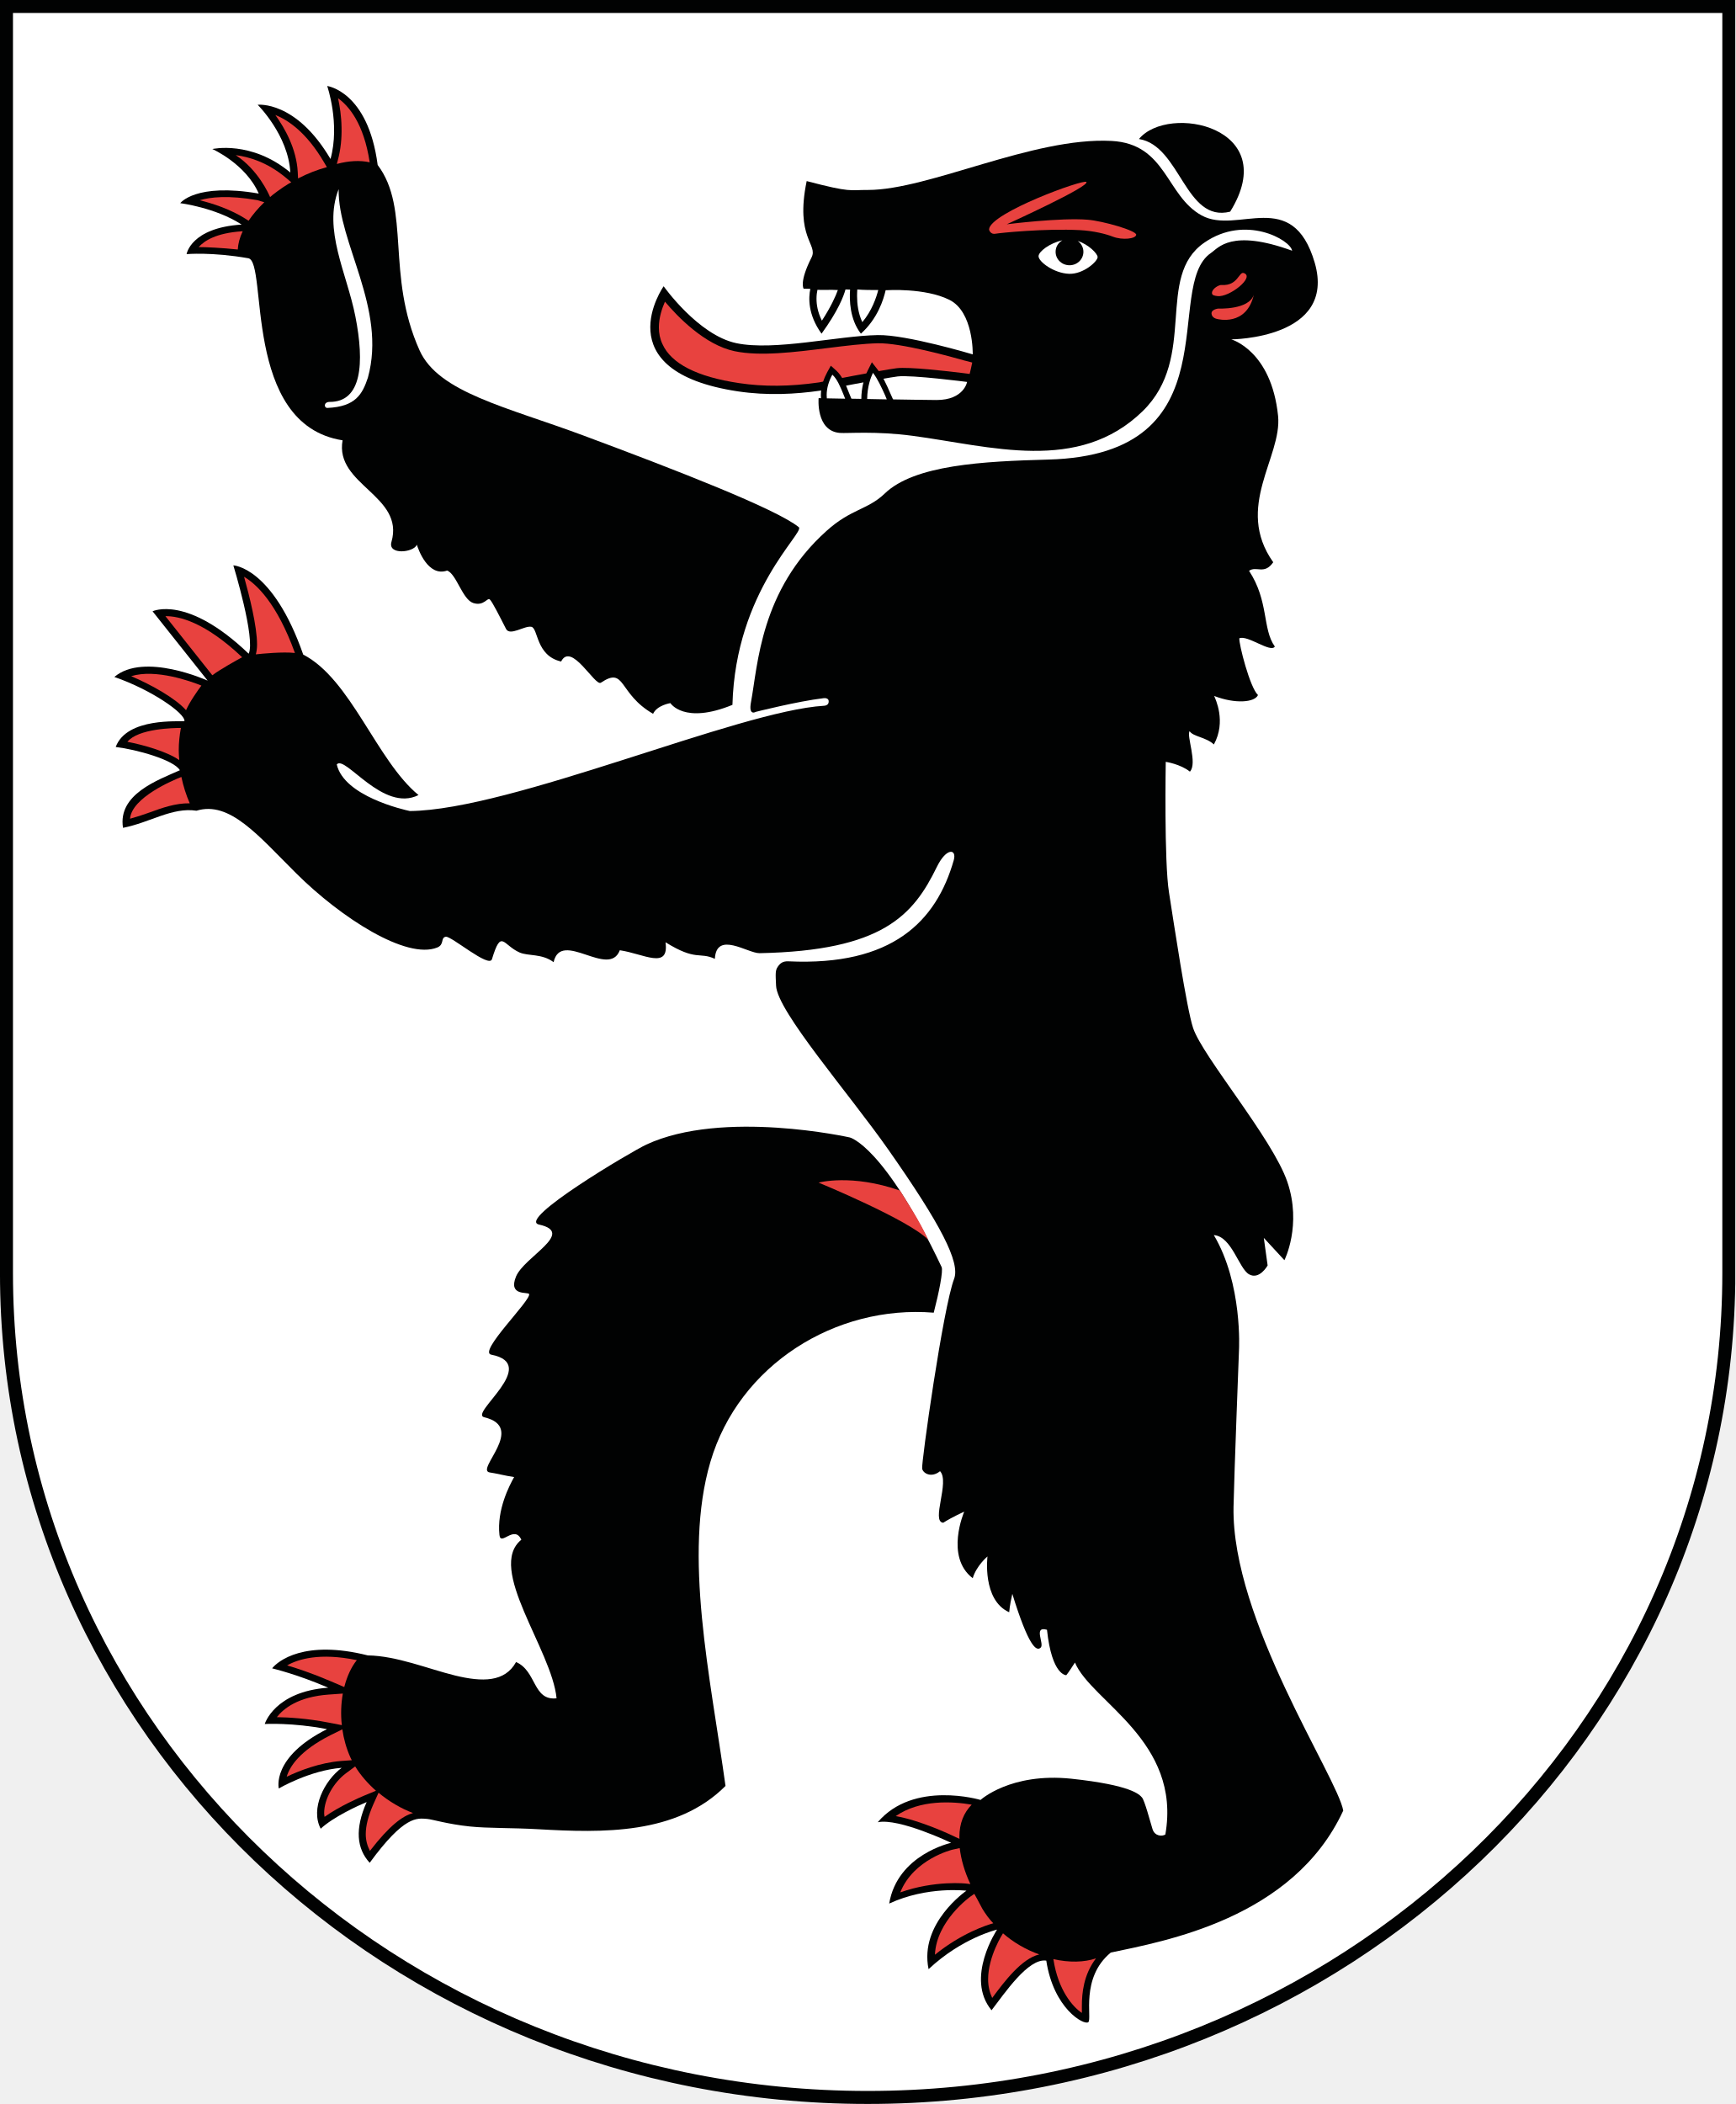
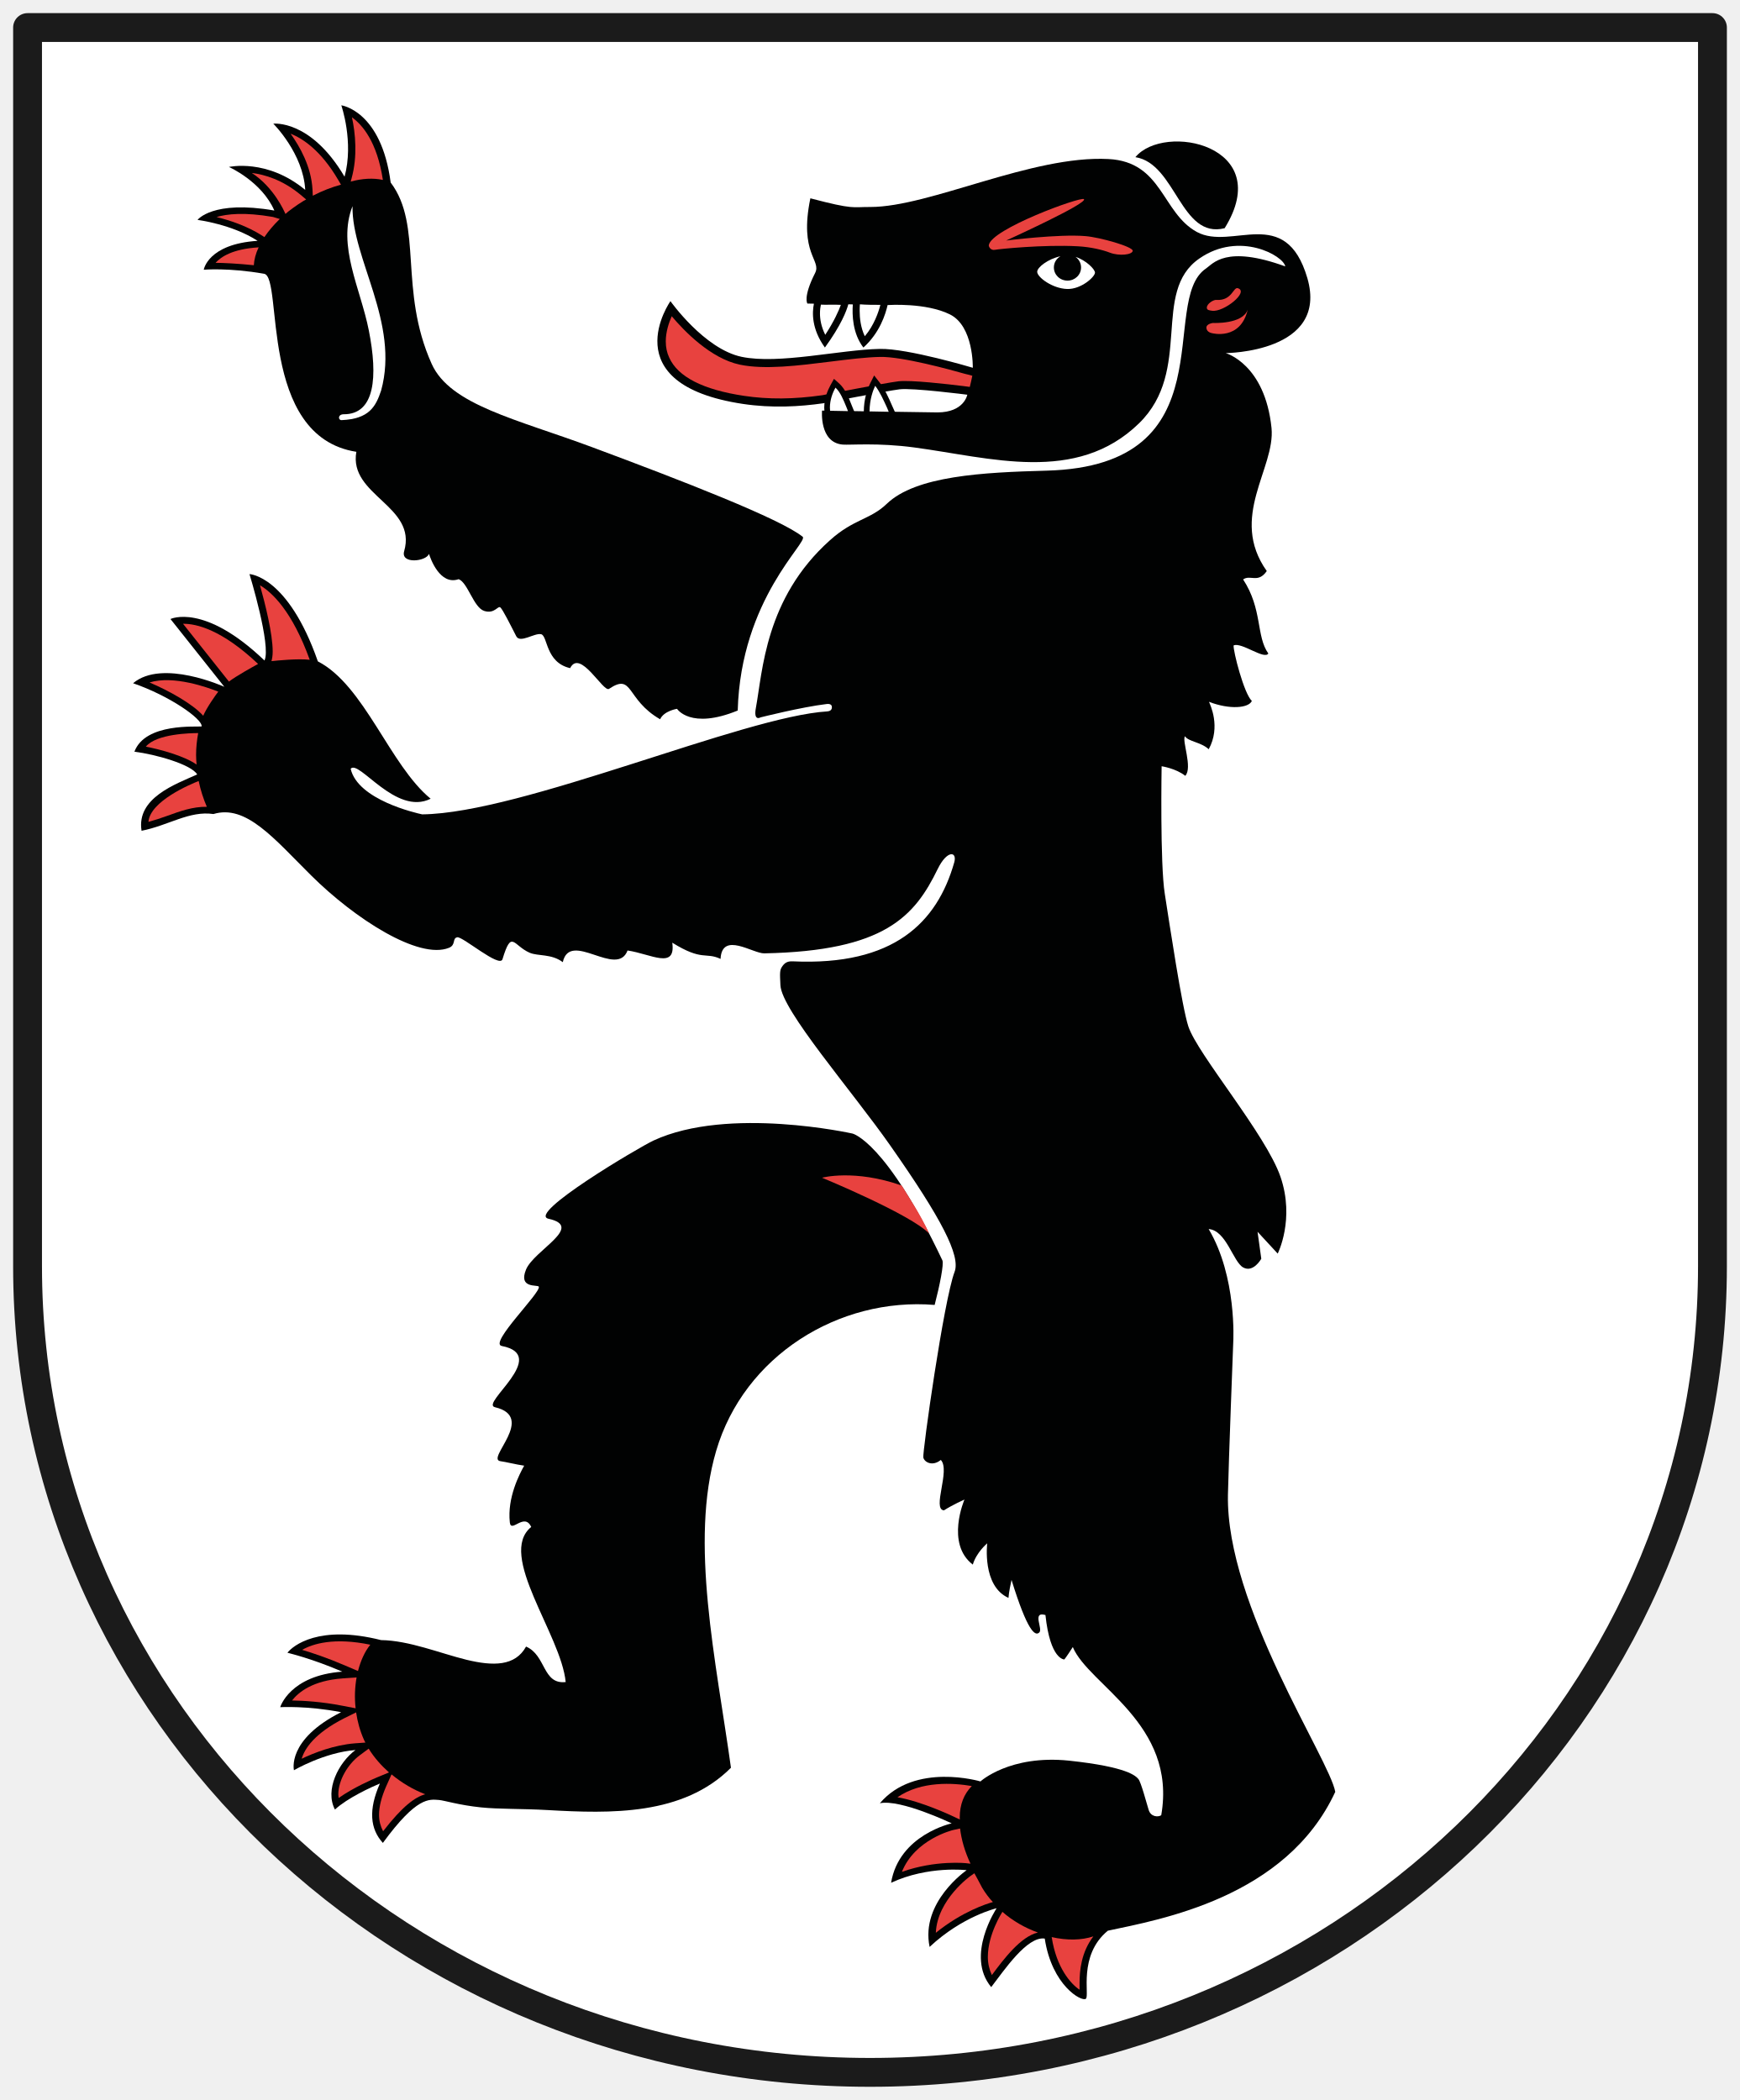
- <svg xmlns="http://www.w3.org/2000/svg" xmlns:xlink="http://www.w3.org/1999/xlink" viewBox="-176.681 -214.424 407.152 493.613">
+ <svg xmlns="http://www.w3.org/2000/svg" xmlns:xlink="http://www.w3.org/1999/xlink" viewBox="-181.771 -219.514 417.332 503.793">
  <g>
    <path fill="#FFFFFF" d="M26.78-212.905h202.184v297.18c0,106.805-90.469,193.375-202.055,193.375 c-111.59,0-202.07-86.57-202.07-193.375v-297.18H26.78z" />
    <g>
      <g>
        <g>
          <g>
            <defs>
              <rect id="SVGID_1_" x="-176.681" y="-214.424" width="407.152" height="493.613" />
            </defs>
            <clipPath id="SVGID_2_">
              <use xlink:href="#SVGID_1_" overflow="visible" />
            </clipPath>
            <path clip-path="url(#SVGID_2_)" fill="none" stroke="#010202" stroke-width="3.048" d="M26.78-212.905h202.184v297.18 c0,106.805-90.469,193.375-202.055,193.375c-111.59,0-202.07-86.57-202.07-193.375v-297.18H26.78z" />
          </g>
        </g>
      </g>
    </g>
    <path fill="#010202" d="M-39.787-112.249c21.641,8.055,45.262,17.223,50.535,21.504c1.504,1.223-14.84,14.832-15.574,41.688 c-11.371,4.656-14.555-.41-14.555-.41s-3.125,.473-4.063,2.504c-8.273-4.766-6.391-11.215-12.25-7.293 c-1.375,.918-6.941-9.707-9.328-4.969c-5.949-1.359-5.344-7.785-6.973-8.145c-1.602-.336-5.016,2.246-5.945,.504 c-1.504-2.938-3.238-6.41-3.816-6.922c-.609-.496-1.375,1.625-3.871,.84c-2.551-.813-3.93-6.773-6.129-7.621 c-4.535,1.598-6.84-5.145-7.113-6.059c-.742,1.852-6.863,2.488-5.965-.648c3.152-10.926-13.355-13.344-11.465-23.848 c-23.656-3.695-17.48-41.902-22.121-42.711c-8.559-1.504-14.48-.969-14.48-.969s.961-6.168,12.914-6.934 c-6.121-3.984-14.402-5.023-14.402-5.023s3.57-4.824,18.418-2.25c-3.066-7-10.891-10.449-10.891-10.449s9.152-2.094,18.297,5.504 c-.457-8.758-7.656-15.887-7.656-15.887s8.945-1.09,17.09,12.719c2.277-8.301-.777-17.125-.777-17.125s9.578,1.238,11.84,18.527 c7.816,10.352,1.848,25.719,9.832,43.496C-73.794-122.338-57.892-118.987-39.787-112.249" />
    <path fill="#010202" d="M-9.994,128.541c6.68-22.75,29.383-36.891,52.402-35c1.219-4.688,2.266-9.891,1.844-10.719 C30.749,54.306,22.717,52.431,22.717,52.431s-29.762-6.672-47.746,1.672c-3.598,1.688-30.469,17.594-25.176,18.766 c8.691,1.906-3.461,7.516-5.398,12.188c-1.91,4.672,2.855,3.547,3.07,4.109c.531,1.422-12.023,13.578-8.902,14.219 c11.648,2.25-5.238,13.828-1.633,14.688c10.031,2.359-2.262,12.438,1.32,12.953c1.266,.164,3.719,.797,5.703,1.078 c-1.117,1.984-4.094,7.688-3.445,13.594c.277,2.734,3.496-2.492,5.133,1.109c-8.254,6.688,7.18,25.813,8.266,37.203 c-5.59,.625-4.656-6.422-9.504-8.508c-2.617,4.758-7.938,4.703-14.289,3.164c-6.32-1.547-13.727-4.625-20.488-4.719 c-14.91-3.758-21.102,1.328-22.461,3.031c.445,.141,5.68,1.328,13.168,4.539c-12.648,.922-14.898,8.523-14.898,8.523 s6.512-.375,14.609,1.203c-13.121,6.609-11.313,13.922-11.313,13.922s7.266-4.266,14.754-4.844c-4.051,3-7.402,9.578-4.922,14.281 c2.977-2.766,8.719-5.391,10.785-6.25c-2.785,6.297-2.359,10.891,.711,14.25c8.16-11.156,11.105-10.469,13.48-10.297 c1.297,.117,4.824,1.234,10.016,1.773c4.32,.453,9.793,.289,16.055,.648c15.016,.859,32.457,1.352,43.938-10.156 C-10.001,178.947-16.443,150.423-9.994,128.541" />
    <path fill="#010202" d="M15.397-121.018c0,0-.695,7.664,4.945,8.16c1.816,.145,8.504-.48,17.16,.688 c18.203,2.418,38.859,8.902,53.938-5.801c13-12.711,2.797-31.521,14.484-39.543c9.594-6.641,20.156-.656,20.578,1.91 c-14.344-5.23-17.359-.598-19.016,.508c-11.563,7.773,5.703,47.32-38.219,48.492c-15.297,.41-31.398,1.234-38.375,7.984 c-3.961,3.801-7.922,3.586-13.625,8.738C1.702-75.948,1.147-58.354-.466-49.729c-.641,3.391,1.121,2.313,1.121,2.313 s9.832-2.488,15.863-3.203c1.078-.141,1.207,.488,1.207,.488s.328,1.184-1.039,1.281 c-20.082,1.184-73.305,24.457-97.199,24.703c-1.508-.328-15.426-3.473-17.152-10.934c1.934-2.344,10.84,11.375,19.184,7.184 c-9.824-8.066-15.863-27.199-27.051-32.953c-7.184-20.582-16.398-20.938-16.398-20.938s5.273,17.266,3.594,20.73 c-14.496-13.898-22.547-9.953-22.547-9.953l12.922,16.266c0,0-14.906-6.785-21.891-.859c8.707,3,16.656,8.547,16.449,10.363 c-1.086,.184-13.52-.953-16.129,6.063c4.938,.594,13.641,3.031,15.059,5.457c-5.16,2.313-14.617,5.625-13.344,13.512 c6.445-1.266,11.473-4.871,17.238-4.016c7.824-2.379,14.512,5.871,23.426,14.719c10.48,10.41,25.824,20.281,33.063,17.375 c1.746-.703,.727-2.309,2.008-2.527c1.313-.199,10.168,7.441,10.832,5.266c2.207-7.25,2.52-3.313,6.504-1.563 c2.023,.875,5.234,.203,7.961,2.266c1.75-7.785,12.984,3.922,15.535-2.801c5.625,.832,11.609,4.656,10.727-1.871 c7.258,4.512,7.914,2.184,11.578,3.887C-8.601,3.87-1.211,9.249,1.543,9.198c28.944-.575,36.077-8.919,41.6-20.247 c2.234-4.578,4.703-4.266,3.969-1.594c-4.109,14.441-14.5,24.891-38.785,23.754c-1.348-.066-1.977,.473-2.531,1.297 c-.551,.824-.527,1.488-.383,4.406c.23,6,17.137,25.313,26.426,38.594c12.18,17.375,16.836,26.344,15.344,30.211 c-2.602,6.859-7.742,43.375-7.492,44.531c.266,1.156,2.227,2.188,4.195,.578c2.359,2.453-2.18,11.859,.75,12.094 c2.188-1.391,4.922-2.594,4.922-2.594s-4.586,10.563,2,15.609c.867-2.953,3.461-5.109,3.461-5.109s-1.297,10.234,5.094,13.094 c.094-.641,.016-1.063,.734-4.313c3.828,12.375,5.641,13.516,6.625,12.641c1.031-.828-1.844-5.172,1.508-4.219 c1.148,10.797,4.531,10.656,4.531,10.656s.422-.453,2.031-2.969c3.82,9.172,25.047,18.328,21.211,40.344 c-.75,.492-2.5,.422-3.016-1.281c-.523-1.703-1.852-6.719-2.469-7.406c-.609-.688-2.438-2.891-16.625-4.406 c-14.219-1.469-21.25,4.984-21.25,4.984s-15.719-4.688-24.125,5.234c4.969-1.047,17.227,4.828,17.227,4.828 s-12.617,2.719-14.539,14.25c8.969-4.156,18.125-3.016,18.125-3.016s-11.133,7.625-8.883,18.406 c7.836-7.357,16.07-9.281,16.07-9.281s-7.563,11.359-1.297,18.922c3.063-3.97,8.625-12.281,12.844-11.641 c1.703,11.25,8.859,15.234,9.859,14.438c.961-.781-1.938-10.392,5.273-16.328c12.383-2.656,42.789-7.867,54.547-33.313 c-1.383-7.852-26.266-44.734-25.742-71.273c.148-7.43,1.281-36.773,1.281-36.773s.906-15.523-5.906-26.969 c4.219,.313,5.859,7.844,8.266,9.203c2.445,1.375,4.359-2.078,4.359-2.078l-.898-6.469l4.836,5.234c0,0,4.164-8.234,.672-18.414 c-3.5-10.18-19.836-29.328-22.094-36.047c-1.547-4.672-4.516-24.543-5.656-31.801c-1.172-7.25-.766-30.656-.766-30.656 s3.438,.512,5.672,2.297c1.828-1.938-.875-8.512-.063-9.488c.766,1.277,3.852,1.391,5.688,3.113 c2.953-5.41,.344-10.691,.063-11.379c4.969,1.922,9.547,1.512,10.281-.215c-1.891-1.734-4.508-12.016-4.375-13.313 c1.922-.84,7.375,3.512,8.328,1.938c-2.969-4.168-1.359-10.617-6.047-17.77c1.734-1.23,3.57,1.023,5.672-2.008 c-9.164-12.938,2.094-24.672,1.141-34.32c-1.578-15.367-10.984-17.969-10.984-17.969s24.766-.109,19.578-17.992 c-5.234-17.855-18.094-6.48-26.516-11.078c-8.422-4.609-8.219-16.824-21.188-17.488c-18.359-.953-42.852,11.504-57.098,11.504 c-4.426-.031-3.852,.695-14.402-2.082c-2.766,13.387,2.73,14.793,1.137,17.922c-2.961,5.848-1.848,7.328-1.848,7.328l1.566,.031 c-.43,2.066-.613,6.023,2.633,10.52c3.895-5.375,5.184-8.773,5.617-10.375l1.078,.031c-.176,2.457-.078,6.969,2.539,10.344 c3.949-3.551,5.324-8.063,5.805-10.199h.227c0,0,8.98-.594,14.699,2.242c5.75,2.828,5.508,12.813,5.508,12.813 s-15.586-4.672-22.289-4.527c-9.504,.176-24.23,3.77-33.168,1.898c-8.961-1.883-17.063-13.355-17.063-13.355 s-14.066,19.922,17.383,24.656c7.016,1.051,13.625,.656,19.344-.164c0,0,14.984-2.938,18.199-3.336 c3.18-.395,16.273,1.293,16.273,1.293s-.734,4.242-7.172,4.242C40.924-120.569,15.397-121.018,15.397-121.018" />
    <path fill="#010202" d="M90.557-181.811c6.898-8.359,33.734-2.84,21.406,17.043C101.377-162.104,100.331-180.256,90.557-181.811" />
    <path fill="#E8423F" d="M-22.083-137.62c0,1.41,.266,2.715,.824,3.891c2.07,4.625,8.121,7.711,17.984,9.184 c5.816,.871,11.918,.824,18.75-.16c.105-.023,14.914-2.922,18.246-3.336c2.852-.352,11.813,.68,15.508,1.137 c0,0,1.18,.152,1.609,.207c.18-.703,.469-1.992,.602-2.672c-.422-.145-1.734-.449-1.734-.449 c-3.414-.977-15.109-4.191-20.406-4.07c-3.367,.07-7.445,.574-11.773,1.113c-7.793,.973-15.84,2-21.848,.742 c-7.016-1.479-13.371-8.098-16.336-11.617C-21.365-142.026-22.083-139.889-22.083-137.62" />
    <path fill="#E8423F" d="M15.397,63.025c0,0,7.719-2.125,19.113,1.875c1.508,2.531,4.477,6.859,6.602,11.547 C36.721,71.822,15.397,63.025,15.397,63.025" />
    <path fill="#E8423F" d="M-145.9-55.788c4.754,2.02,10.418,5.203,12.871,7.984c.859-1.984,2.867-4.816,3.609-5.781 C-131.818-54.545-140.146-57.577-145.9-55.788" />
    <path fill="#E8423F" d="M-146.787-40.393c3.457,.672,9.168,2.199,12.168,4.297c-.063-.771-.121-1.531-.121-2.281 c0-1.816,.191-3.563,.504-5.266C-135.931-43.643-144.251-43.506-146.787-40.393" />
    <path fill="#E8423F" d="M-137.869-69.866c.699,.879,10.641,13.406,11.008,13.863c1.754-1.344,5.715-3.527,6.992-4.23 C-128.587-68.491-134.708-69.913-137.869-69.866" />
    <path fill="#E8423F" d="M-146.169-22.346c1.414-.391,2.84-.832,4.551-1.457c2.992-1.094,6.094-2.215,9.457-2.16 c-.832-1.918-1.504-4-1.961-6.184C-136.044-31.393-145.771-27.331-146.169-22.346" />
    <path fill="#E8423F" d="M-116.365-63.202c0,.984-.133,1.703-.293,2.297c1.504-.168,6.359-.641,9.176-.328 c-4.234-11.715-9.059-16.176-11.93-17.871C-118.189-74.729-116.365-67.53-116.365-63.202" />
    <path fill="#E8423F" d="M33.487,211.65c5.742,.984,12.969,4.391,13.789,4.789c0,0,.727,.359,1.18,.539 c-.031-.156-.031-.313-.031-.469c0-3.125,1.016-5.641,2.891-7.547C46.885,208.197,39.198,207.697,33.487,211.65" />
    <path fill="#E8423F" d="M51.081,230.478L51.081,230.478c-.078,.047-8.047,5.703-8.391,13.688 c6.273-5.078,12.227-6.984,13.688-7.375c-.922-.953-1.75-2.078-2.555-3.391c.016,.016,0,.016-1.203-2.266 c0,0-.508-.906-.688-1.25C51.768,229.978,51.51,230.166,51.081,230.478" />
    <path fill="#E8423F" d="M46.854,219.509L46.854,219.509c-.086,.016-9.164,2.188-12.297,10.031 c8.148-2.875,15.445-2.094,15.727-2.031c0,0,.406,.031,.719,.078c-1.359-2.906-2.18-5.734-2.5-8.438 C48.26,219.212,47.768,219.306,46.854,219.509" />
    <path fill="#E8423F" d="M70.471,245.197c.023,.031,.023,.078,.023,.078c1.109,7.219,4.539,11.148,6.672,12.547 c0-.563,0-1.625,0-1.625c0-2.984,.391-7.328,3.305-11.172C77.69,245.962,74.198,246.041,70.471,245.197" />
    <path fill="#E8423F" d="M58.659,239.142c-.039,.063-3.492,5.359-3.492,10.805c0,1.625,.359,3.063,.961,4.359 c2.859-3.859,6.922-9.25,11.039-10.205C64.065,242.994,61.112,241.291,58.659,239.142" />
    <path fill="#E8423F" d="M-89.955-176.354c0,0,.016-.008,.016-.023c-1.391-9.105-4.902-13.184-7.418-14.992 c.395,1.816,.77,4.176,.816,6.824c.059,2.465-.168,5.137-.895,7.793l-.215,.797 C-94.884-176.706-92.236-176.85-89.955-176.354" />
    <path fill="#E8423F" d="M-100.673-176.385c-4.121-7.023-8.426-9.871-11.402-11.063c2.199,3.07,4.961,7.887,5.258,13.406l.07,1.48 c2.266-1.168,4.535-2.051,6.762-2.648L-100.673-176.385z" />
    <path fill="#E8423F" d="M-116.306-167.467c-6.863-1.199-11.051-.711-13.52,.02c3.063,.758,7.262,2.109,10.895,4.438l.574,.375 c.977-1.453,2.234-2.934,3.691-4.344L-116.306-167.467z" />
    <path fill="#E8423F" d="M-119.869-160.163c-6.109,.395-8.887,2.242-10.199,3.703c1.785,0,5.465,.184,9.176,.57 c.082-1.359,.457-2.816,1.16-4.289L-119.869-160.163z" />
    <path fill="#E8423F" d="M-108.337-171.659l-1.379-1.16c-4.293-3.551-8.535-4.809-11.656-5.207c5.289,3.473,7.754,9.113,8.066,9.84 c.52-.527,2.734-2.168,4.352-3.137C-108.763-171.432-108.564-171.538-108.337-171.659" />
    <path fill="#E8423F" d="M-93.345,199.994l-2.168,1.609c-2.844,2.125-5.113,5.969-5.113,9.375c0,.297,.07,.547,.094,.844 c3.531-2.5,8.152-4.5,9.195-4.938l2.871-1.188C-90.345,204.025-92.044,202.111-93.345,199.994" />
    <path fill="#E8423F" d="M-96.357,191.291l-2.848,1.406c-7.199,3.656-9.512,7.344-10.207,9.711 c2.922-1.398,7.754-3.297,12.762-3.695l2.52-.18c-.105-.211-.242-.422-.336-.656 C-95.412,195.767-96.037,193.509-96.357,191.291" />
    <path fill="#E8423F" d="M-96.244,182.9l-3.32,.234c-7.191,.516-10.598,3.297-12.16,5.297c2.723,.047,7.059,.281,12.09,1.266 l3.16,.609C-96.771,187.767-96.65,185.212-96.244,182.9" />
    <path fill="#E8423F" d="M-89.138,209.009c-1.129,2.594-1.723,4.875-1.723,6.859c0,1.484,.371,2.766,.977,3.938 c4.617-5.969,7.648-8.203,10.113-8.875c-2.801-1.063-5.602-2.703-8.09-4.766L-89.138,209.009z" />
    <path fill="#E8423F" d="M-109.306,176.291c2.375,.703,5.926,1.875,10.305,3.75l3.094,1.328c.648-2.5,1.641-4.703,2.953-6.313 C-101.681,173.244-106.763,174.837-109.306,176.291" />
    <path fill="#E8423F" d="M109.182-142.034c0,0-1.688,.168-1.594,1.215c.102,1.066,1.359,1.234,1.359,1.234 s6.836,1.848,8.563-5.691C116.362-141.674,109.182-142.034,109.182-142.034" />
    <path fill="#E8423F" d="M110.018-147.561c-.578-.121-2.359,.84-2.328,1.902c.031,.57,.656,.602,1.258,.695 c2.773,.395,8.953-4.504,6.195-5.406C114.018-150.745,113.768-147.338,110.018-147.561" />
    <path fill="#E8423F" d="M78.213-171.737c-.703-.695-22.359,7.191-22.82,11.063c-.031,.313,.43,1.32,1.531,1.082 c.813-.168,11.563-1.281,19.813-.84c3.172,.176,6.031,.879,7.703,1.535c2.234,.848,5.344,.52,5.477-.441 c.102-.984-7.867-3.254-11.375-3.535c-6.359-.535-18.984,1.063-18.984,1.063S79.198-170.729,78.213-171.737" />
    <path fill="#FFFFFF" d="M14.901-144.338c0,1.398,.273,3.16,1.266,5.145c2.117-3.246,3.262-5.816,3.742-7.184 c-1.77-.113-3.496,.031-4.785-.055C15.006-145.905,14.901-145.194,14.901-144.338" />
    <path fill="#FFFFFF" d="M24.42-144.971c0,1.777,.25,4.074,1.234,6.121c2.23-2.641,3.285-5.77,3.734-7.527 c-1.664,0-3.391-.008-4.914-.129C24.444-146.057,24.42-145.553,24.42-144.971" />
    <path fill="#FFFFFF" d="M-90.357-125.827c4.473-16.246-7.07-31.656-6.863-44.223c-3.734,9.52,1.922,19.695,3.914,29.816 c2.191,11.063,1.512,20.168-6.066,20.102c-1.422,.035-1.301,1.426-.488,1.41C-93.22-119.01-91.65-121.956-90.357-125.827" />
    <path fill="#FFFFFF" d="M76.198-157.889c.805,.574,1.328,1.504,1.328,2.535c0,1.762-1.461,3.16-3.25,3.16 c-1.82,0-3.273-1.398-3.273-3.16c0-1.152,.617-2.129,1.586-2.688c-2.953,.633-5.586,2.641-5.586,3.734 c0,1.289,3.617,4,7.156,4.121c3.375,.121,6.703-2.918,6.703-3.926C80.854-154.92,78.737-157.081,76.198-157.889" />
    <path fill="#010202" d="M17.428-127.124c-.672,1.242-1.504,3.191-1.504,5.402c0,2.398,.93,4.453,2.711,5.969l.402,.328h7.383 l-1.52-2.059c-.969-1.277-1.617-2.895-2.352-4.711c-.832-2.168-1.656-4.031-2.984-5.266l-1.305-1.168L17.428-127.124z" />
    <path fill="#010202" d="M26.924-127.506c-.68,1.402-1.512,3.711-1.512,6.863c0,1.176,.176,2.504,.465,3.875l.223,1.086 l3.785-.16c-.023,0,3.406-.113,3.406-.113l2.414-.063l-1.344-1.93c-.781-1.133-1.438-2.629-2.156-4.23 c-.887-2.047-1.777-4.016-2.977-5.551l-1.336-1.711L26.924-127.506z" />
    <path fill="#FFFFFF" d="M21.292-121.729c-.789-1.945-1.527-3.738-2.672-4.793c-.75,1.344-1.336,3.023-1.336,4.801 c0,.254,.016,.504,.043,.75c1.078,.016,2.559,.051,4.293,.082C21.502-121.186,21.397-121.448,21.292-121.729" />
    <path fill="#FFFFFF" d="M30.999-121.674c-.867-1.895-1.73-3.832-2.852-5.281c-.52,1.082-1.324,3.195-1.359,6.137 c1.504,.031,3.059,.059,4.602,.09C31.245-121.049,31.124-121.354,30.999-121.674" />
    <path fill="#FFFFFF" d="M33.362-116.834h-.016H33.362z" />
  </g>
+   <path data-outline="1" d="M26.78-212.905h202.184v297.18c0,106.805-90.469,193.375-202.055,193.375 c-111.59,0-202.07-86.57-202.07-193.375v-297.18H26.78z" fill="none" stroke="#1b1b1b" stroke-width="6.92" stroke-linejoin="round" />
</svg>
